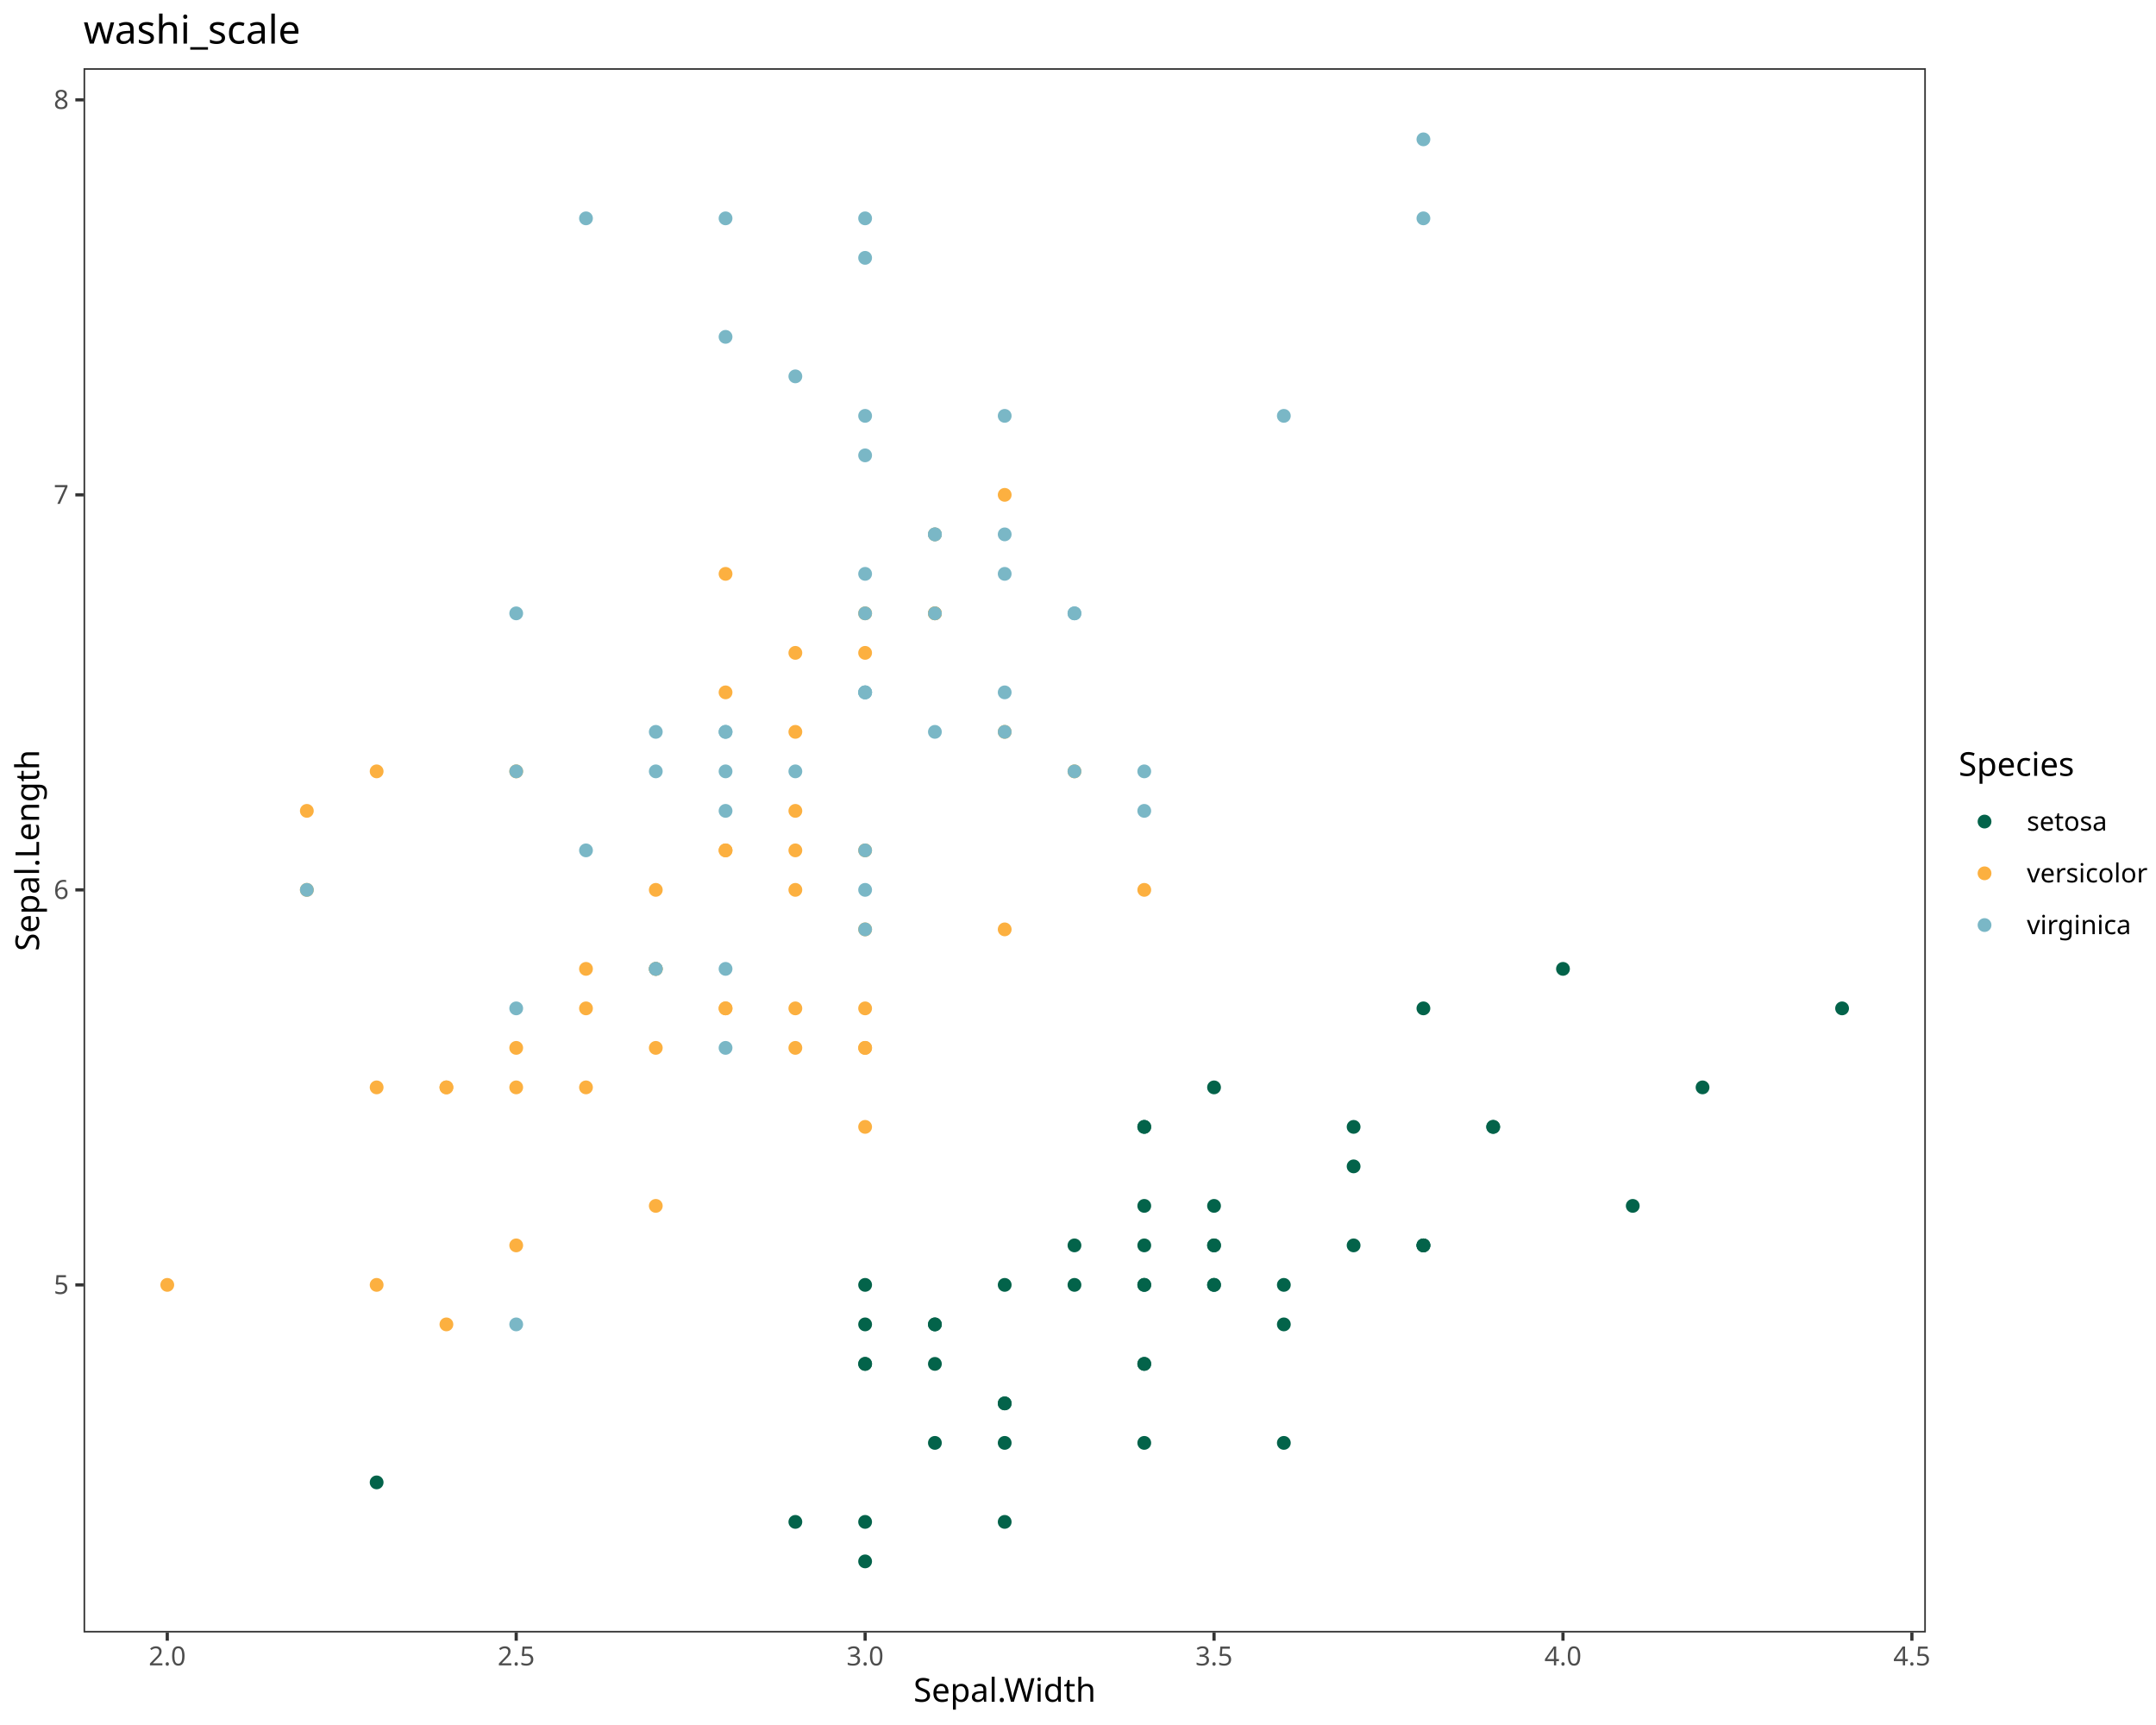
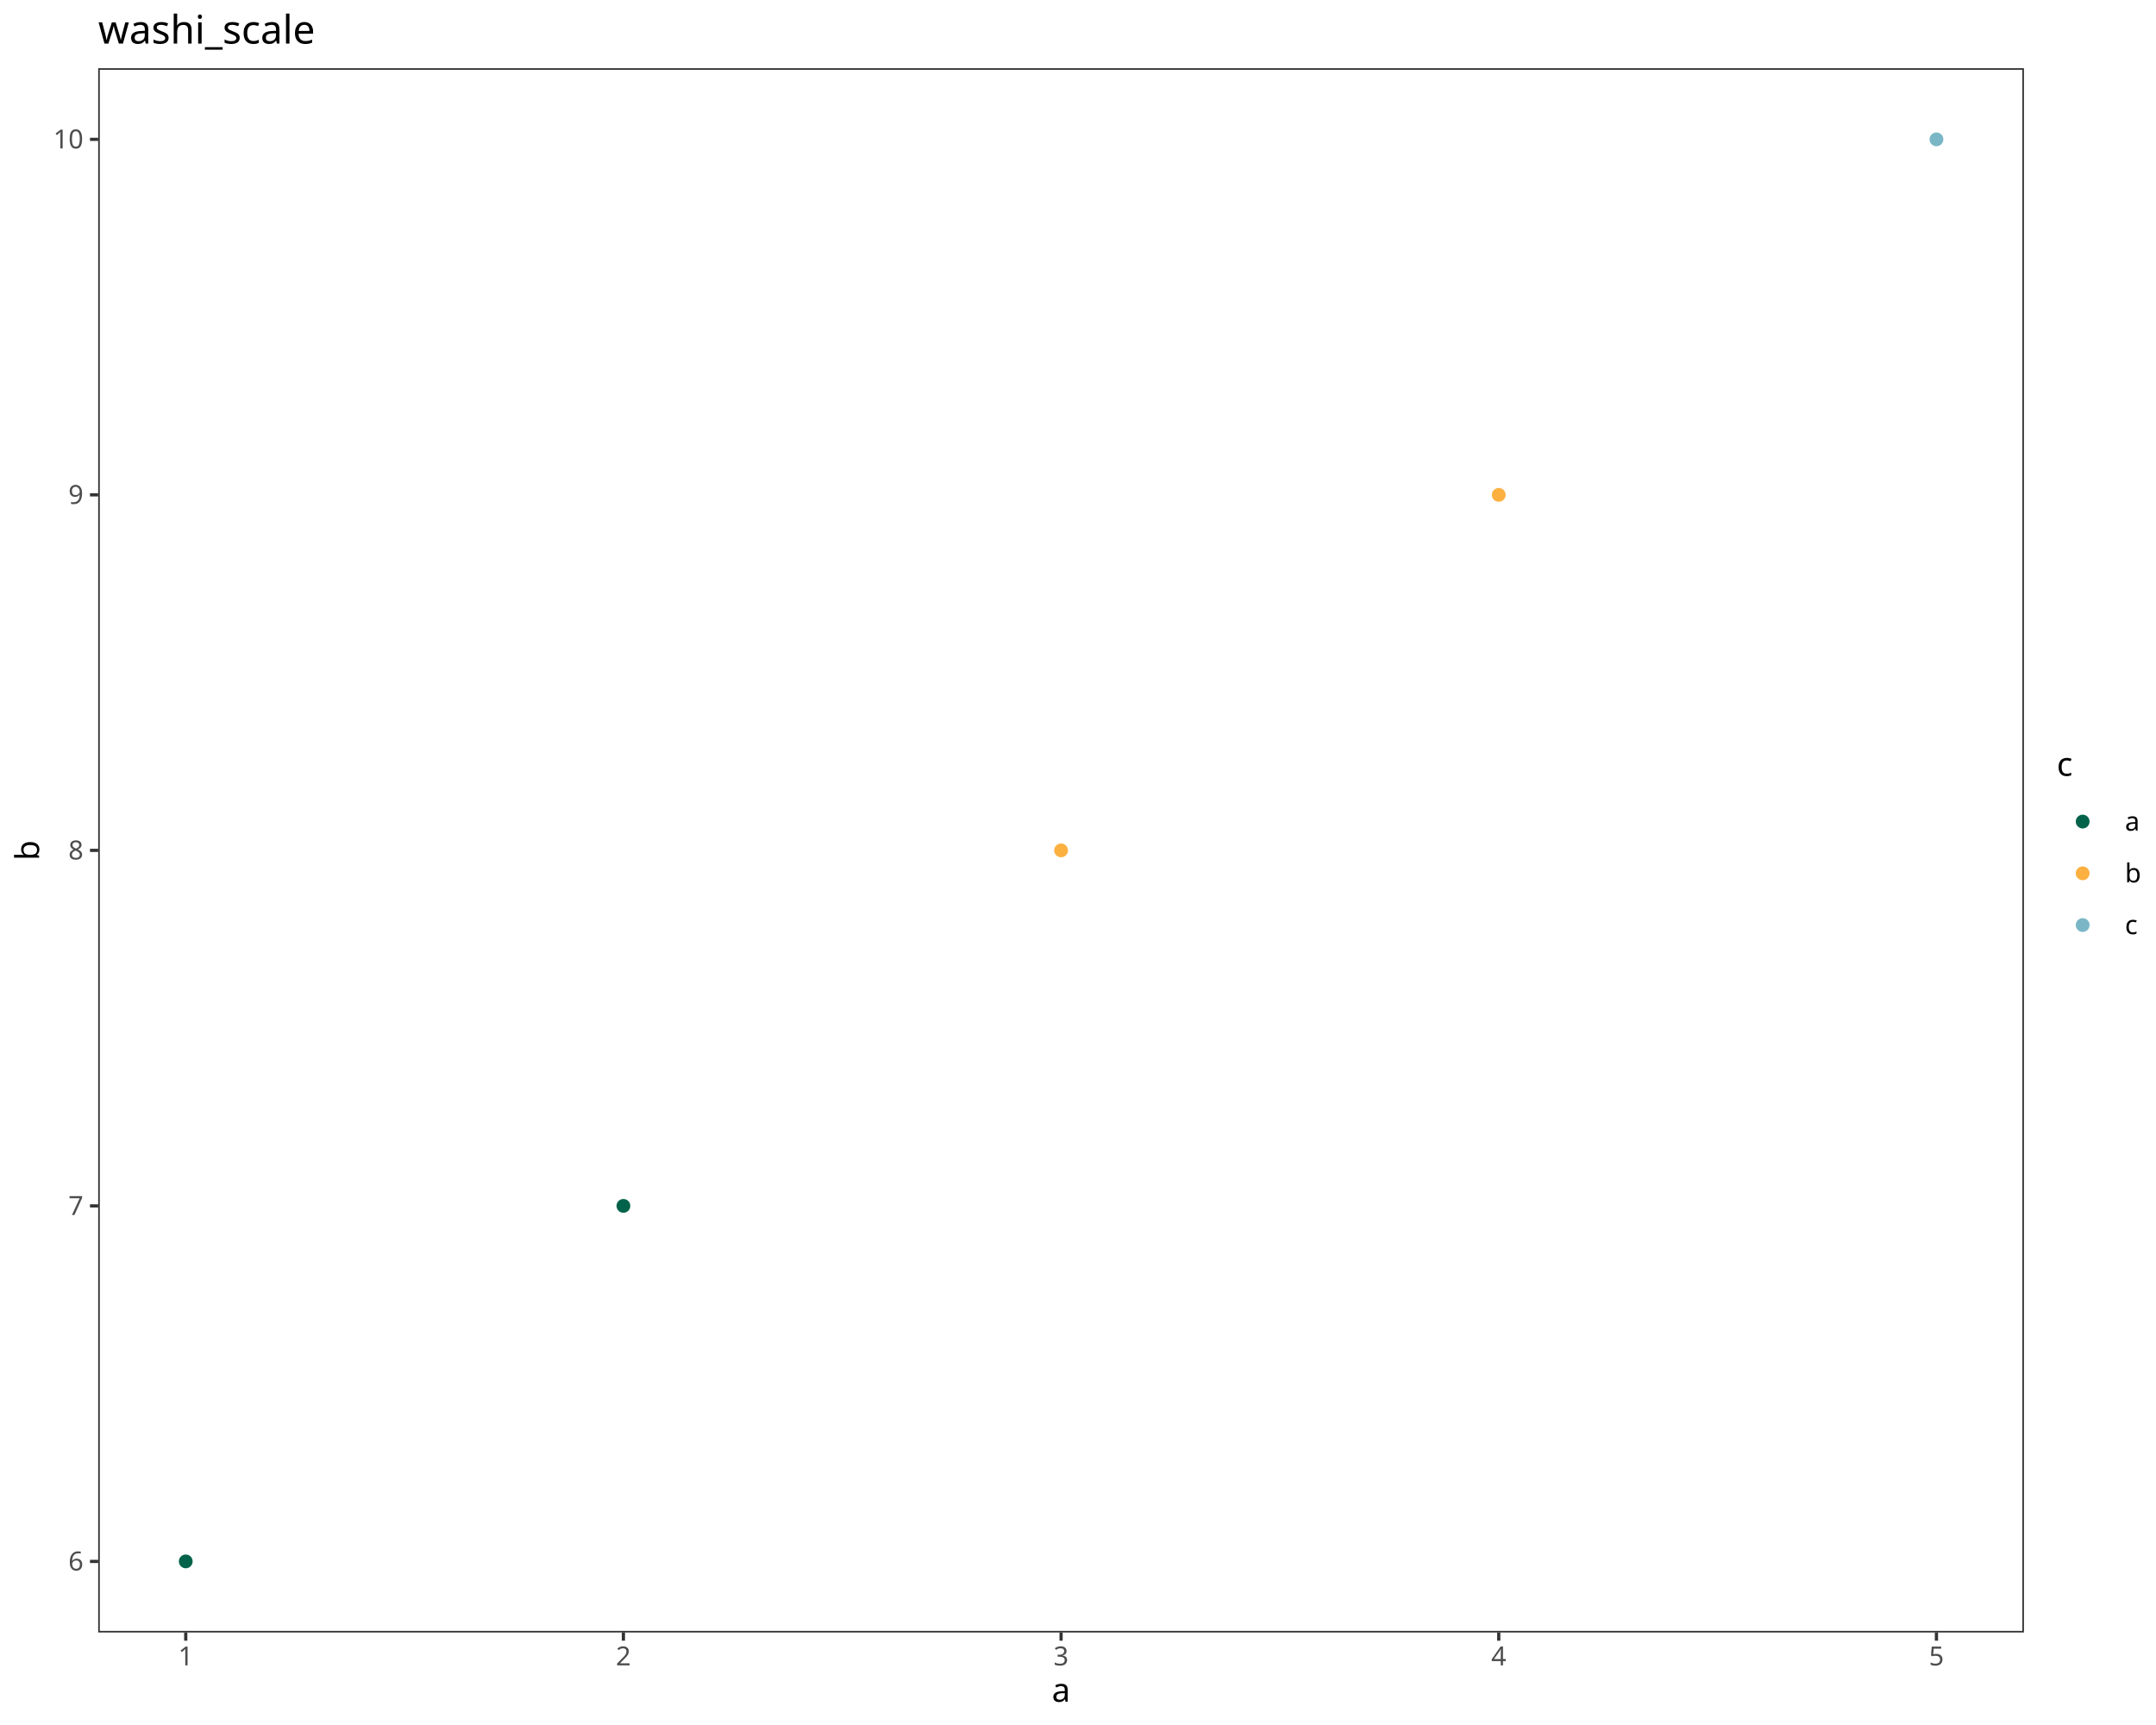
<svg xmlns="http://www.w3.org/2000/svg" class="svglite" data-engine-version="2.0" width="720.00pt" height="576.00pt" viewBox="0 0 720.00 576.00">
  <defs>
    <style type="text/css">
    .svglite line, .svglite polyline, .svglite polygon, .svglite path, .svglite rect, .svglite circle {
      fill: none;
      stroke: #000000;
      stroke-linecap: round;
      stroke-linejoin: round;
      stroke-miterlimit: 10.00;
    }
  </style>
  </defs>
  <rect width="100%" height="100%" style="stroke: none; fill: #FFFFFF;" />
  <defs>
    <clipPath id="cpMC4wMHw3MjAuMDB8MC4wMHw1NzYuMDA=">
      <rect x="0.00" y="0.00" width="720.00" height="576.00" />
    </clipPath>
  </defs>
  <g clip-path="url(#cpMC4wMHw3MjAuMDB8MC4wMHw1NzYuMDA=)">
    <rect x="0.00" y="0.00" width="720.00" height="576.00" style="stroke-width: 1.07; stroke: #FFFFFF; fill: #FFFFFF;" />
  </g>
  <defs>
-     <clipPath id="cpMjcuOTB8NjQzLjE0fDIyLjc4fDU0NS4xMQ==">
-       <rect x="27.90" y="22.78" width="615.24" height="522.33" />
+     <clipPath id="cpMzIuNzl8Njc1LjkxfDIyLjc4fDU0NS4xMQ==">
+       <rect x="32.79" y="22.78" width="643.11" height="522.33" />
    </clipPath>
  </defs>
-   <g clip-path="url(#cpMjcuOTB8NjQzLjE0fDIyLjc4fDU0NS4xMQ==)">
-     <rect x="27.90" y="22.78" width="615.24" height="522.33" style="stroke-width: 1.07; stroke: none; fill: #FFFFFF;" />
-     <circle cx="405.43" cy="415.85" r="1.95" style="stroke-width: 0.71; stroke: #03634A; fill: #03634A;" />
-     <circle cx="288.91" cy="442.23" r="1.95" style="stroke-width: 0.71; stroke: #03634A; fill: #03634A;" />
-     <circle cx="335.52" cy="468.61" r="1.95" style="stroke-width: 0.71; stroke: #03634A; fill: #03634A;" />
-     <circle cx="312.21" cy="481.80" r="1.95" style="stroke-width: 0.71; stroke: #03634A; fill: #03634A;" />
-     <circle cx="428.74" cy="429.04" r="1.95" style="stroke-width: 0.71; stroke: #03634A; fill: #03634A;" />
-     <circle cx="498.65" cy="376.28" r="1.95" style="stroke-width: 0.71; stroke: #03634A; fill: #03634A;" />
-     <circle cx="382.13" cy="481.80" r="1.95" style="stroke-width: 0.71; stroke: #03634A; fill: #03634A;" />
-     <circle cx="382.13" cy="429.04" r="1.95" style="stroke-width: 0.71; stroke: #03634A; fill: #03634A;" />
-     <circle cx="265.61" cy="508.18" r="1.95" style="stroke-width: 0.71; stroke: #03634A; fill: #03634A;" />
-     <circle cx="312.21" cy="442.23" r="1.95" style="stroke-width: 0.71; stroke: #03634A; fill: #03634A;" />
-     <circle cx="452.04" cy="376.28" r="1.95" style="stroke-width: 0.71; stroke: #03634A; fill: #03634A;" />
-     <circle cx="382.13" cy="455.42" r="1.95" style="stroke-width: 0.71; stroke: #03634A; fill: #03634A;" />
-     <circle cx="288.91" cy="455.42" r="1.95" style="stroke-width: 0.71; stroke: #03634A; fill: #03634A;" />
-     <circle cx="288.91" cy="521.37" r="1.95" style="stroke-width: 0.71; stroke: #03634A; fill: #03634A;" />
-     <circle cx="521.96" cy="323.52" r="1.95" style="stroke-width: 0.71; stroke: #03634A; fill: #03634A;" />
-     <circle cx="615.17" cy="336.71" r="1.95" style="stroke-width: 0.71; stroke: #03634A; fill: #03634A;" />
-     <circle cx="498.65" cy="376.28" r="1.95" style="stroke-width: 0.71; stroke: #03634A; fill: #03634A;" />
-     <circle cx="405.43" cy="415.85" r="1.95" style="stroke-width: 0.71; stroke: #03634A; fill: #03634A;" />
-     <circle cx="475.35" cy="336.71" r="1.95" style="stroke-width: 0.71; stroke: #03634A; fill: #03634A;" />
-     <circle cx="475.35" cy="415.85" r="1.95" style="stroke-width: 0.71; stroke: #03634A; fill: #03634A;" />
-     <circle cx="382.13" cy="376.28" r="1.95" style="stroke-width: 0.71; stroke: #03634A; fill: #03634A;" />
-     <circle cx="452.04" cy="415.85" r="1.95" style="stroke-width: 0.71; stroke: #03634A; fill: #03634A;" />
-     <circle cx="428.74" cy="481.80" r="1.95" style="stroke-width: 0.71; stroke: #03634A; fill: #03634A;" />
-     <circle cx="358.82" cy="415.85" r="1.95" style="stroke-width: 0.71; stroke: #03634A; fill: #03634A;" />
-     <circle cx="382.13" cy="455.42" r="1.95" style="stroke-width: 0.71; stroke: #03634A; fill: #03634A;" />
-     <circle cx="288.91" cy="429.04" r="1.95" style="stroke-width: 0.71; stroke: #03634A; fill: #03634A;" />
-     <circle cx="382.13" cy="429.04" r="1.95" style="stroke-width: 0.71; stroke: #03634A; fill: #03634A;" />
-     <circle cx="405.43" cy="402.66" r="1.95" style="stroke-width: 0.71; stroke: #03634A; fill: #03634A;" />
-     <circle cx="382.13" cy="402.66" r="1.95" style="stroke-width: 0.71; stroke: #03634A; fill: #03634A;" />
-     <circle cx="335.52" cy="468.61" r="1.95" style="stroke-width: 0.71; stroke: #03634A; fill: #03634A;" />
-     <circle cx="312.21" cy="455.42" r="1.95" style="stroke-width: 0.71; stroke: #03634A; fill: #03634A;" />
-     <circle cx="382.13" cy="376.28" r="1.95" style="stroke-width: 0.71; stroke: #03634A; fill: #03634A;" />
-     <circle cx="545.26" cy="402.66" r="1.95" style="stroke-width: 0.71; stroke: #03634A; fill: #03634A;" />
-     <circle cx="568.57" cy="363.09" r="1.95" style="stroke-width: 0.71; stroke: #03634A; fill: #03634A;" />
-     <circle cx="312.21" cy="442.23" r="1.95" style="stroke-width: 0.71; stroke: #03634A; fill: #03634A;" />
-     <circle cx="335.52" cy="429.04" r="1.95" style="stroke-width: 0.71; stroke: #03634A; fill: #03634A;" />
-     <circle cx="405.43" cy="363.09" r="1.95" style="stroke-width: 0.71; stroke: #03634A; fill: #03634A;" />
-     <circle cx="428.74" cy="442.23" r="1.95" style="stroke-width: 0.71; stroke: #03634A; fill: #03634A;" />
-     <circle cx="288.91" cy="508.18" r="1.95" style="stroke-width: 0.71; stroke: #03634A; fill: #03634A;" />
-     <circle cx="382.13" cy="415.85" r="1.95" style="stroke-width: 0.71; stroke: #03634A; fill: #03634A;" />
-     <circle cx="405.43" cy="429.04" r="1.95" style="stroke-width: 0.71; stroke: #03634A; fill: #03634A;" />
-     <circle cx="125.78" cy="494.99" r="1.95" style="stroke-width: 0.71; stroke: #03634A; fill: #03634A;" />
-     <circle cx="335.52" cy="508.18" r="1.95" style="stroke-width: 0.71; stroke: #03634A; fill: #03634A;" />
-     <circle cx="405.43" cy="429.04" r="1.95" style="stroke-width: 0.71; stroke: #03634A; fill: #03634A;" />
-     <circle cx="475.35" cy="415.85" r="1.95" style="stroke-width: 0.71; stroke: #03634A; fill: #03634A;" />
-     <circle cx="288.91" cy="455.42" r="1.95" style="stroke-width: 0.71; stroke: #03634A; fill: #03634A;" />
-     <circle cx="475.35" cy="415.85" r="1.95" style="stroke-width: 0.71; stroke: #03634A; fill: #03634A;" />
-     <circle cx="335.52" cy="481.80" r="1.95" style="stroke-width: 0.71; stroke: #03634A; fill: #03634A;" />
-     <circle cx="452.04" cy="389.47" r="1.95" style="stroke-width: 0.71; stroke: #03634A; fill: #03634A;" />
-     <circle cx="358.82" cy="429.04" r="1.95" style="stroke-width: 0.71; stroke: #03634A; fill: #03634A;" />
-     <circle cx="335.52" cy="165.24" r="1.95" style="stroke-width: 0.71; stroke: #FCB040; fill: #FCB040;" />
-     <circle cx="335.52" cy="244.38" r="1.95" style="stroke-width: 0.71; stroke: #FCB040; fill: #FCB040;" />
-     <circle cx="312.21" cy="178.43" r="1.95" style="stroke-width: 0.71; stroke: #FCB040; fill: #FCB040;" />
-     <circle cx="125.78" cy="363.09" r="1.95" style="stroke-width: 0.71; stroke: #FCB040; fill: #FCB040;" />
-     <circle cx="242.30" cy="231.19" r="1.95" style="stroke-width: 0.71; stroke: #FCB040; fill: #FCB040;" />
-     <circle cx="242.30" cy="336.71" r="1.95" style="stroke-width: 0.71; stroke: #FCB040; fill: #FCB040;" />
-     <circle cx="358.82" cy="257.57" r="1.95" style="stroke-width: 0.71; stroke: #FCB040; fill: #FCB040;" />
-     <circle cx="149.08" cy="442.23" r="1.95" style="stroke-width: 0.71; stroke: #FCB040; fill: #FCB040;" />
-     <circle cx="265.61" cy="218.00" r="1.95" style="stroke-width: 0.71; stroke: #FCB040; fill: #FCB040;" />
-     <circle cx="219.00" cy="402.66" r="1.95" style="stroke-width: 0.71; stroke: #FCB040; fill: #FCB040;" />
-     <circle cx="55.86" cy="429.04" r="1.95" style="stroke-width: 0.71; stroke: #FCB040; fill: #FCB040;" />
-     <circle cx="288.91" cy="310.33" r="1.95" style="stroke-width: 0.71; stroke: #FCB040; fill: #FCB040;" />
-     <circle cx="102.47" cy="297.14" r="1.95" style="stroke-width: 0.71; stroke: #FCB040; fill: #FCB040;" />
-     <circle cx="265.61" cy="283.95" r="1.95" style="stroke-width: 0.71; stroke: #FCB040; fill: #FCB040;" />
-     <circle cx="265.61" cy="349.90" r="1.95" style="stroke-width: 0.71; stroke: #FCB040; fill: #FCB040;" />
-     <circle cx="312.21" cy="204.81" r="1.95" style="stroke-width: 0.71; stroke: #FCB040; fill: #FCB040;" />
-     <circle cx="288.91" cy="349.90" r="1.95" style="stroke-width: 0.71; stroke: #FCB040; fill: #FCB040;" />
-     <circle cx="219.00" cy="323.52" r="1.95" style="stroke-width: 0.71; stroke: #FCB040; fill: #FCB040;" />
-     <circle cx="102.47" cy="270.76" r="1.95" style="stroke-width: 0.71; stroke: #FCB040; fill: #FCB040;" />
-     <circle cx="172.39" cy="349.90" r="1.95" style="stroke-width: 0.71; stroke: #FCB040; fill: #FCB040;" />
-     <circle cx="335.52" cy="310.33" r="1.95" style="stroke-width: 0.71; stroke: #FCB040; fill: #FCB040;" />
-     <circle cx="242.30" cy="283.95" r="1.95" style="stroke-width: 0.71; stroke: #FCB040; fill: #FCB040;" />
-     <circle cx="172.39" cy="257.57" r="1.95" style="stroke-width: 0.71; stroke: #FCB040; fill: #FCB040;" />
-     <circle cx="242.30" cy="283.95" r="1.95" style="stroke-width: 0.71; stroke: #FCB040; fill: #FCB040;" />
-     <circle cx="265.61" cy="244.38" r="1.95" style="stroke-width: 0.71; stroke: #FCB040; fill: #FCB040;" />
-     <circle cx="288.91" cy="218.00" r="1.95" style="stroke-width: 0.71; stroke: #FCB040; fill: #FCB040;" />
-     <circle cx="242.30" cy="191.62" r="1.95" style="stroke-width: 0.71; stroke: #FCB040; fill: #FCB040;" />
-     <circle cx="288.91" cy="204.81" r="1.95" style="stroke-width: 0.71; stroke: #FCB040; fill: #FCB040;" />
-     <circle cx="265.61" cy="297.14" r="1.95" style="stroke-width: 0.71; stroke: #FCB040; fill: #FCB040;" />
-     <circle cx="195.69" cy="336.71" r="1.95" style="stroke-width: 0.71; stroke: #FCB040; fill: #FCB040;" />
-     <circle cx="149.08" cy="363.09" r="1.95" style="stroke-width: 0.71; stroke: #FCB040; fill: #FCB040;" />
-     <circle cx="149.08" cy="363.09" r="1.95" style="stroke-width: 0.71; stroke: #FCB040; fill: #FCB040;" />
-     <circle cx="219.00" cy="323.52" r="1.95" style="stroke-width: 0.71; stroke: #FCB040; fill: #FCB040;" />
-     <circle cx="219.00" cy="297.14" r="1.95" style="stroke-width: 0.71; stroke: #FCB040; fill: #FCB040;" />
-     <circle cx="288.91" cy="376.28" r="1.95" style="stroke-width: 0.71; stroke: #FCB040; fill: #FCB040;" />
-     <circle cx="382.13" cy="297.14" r="1.95" style="stroke-width: 0.71; stroke: #FCB040; fill: #FCB040;" />
-     <circle cx="312.21" cy="204.81" r="1.95" style="stroke-width: 0.71; stroke: #FCB040; fill: #FCB040;" />
-     <circle cx="125.78" cy="257.57" r="1.95" style="stroke-width: 0.71; stroke: #FCB040; fill: #FCB040;" />
-     <circle cx="288.91" cy="349.90" r="1.95" style="stroke-width: 0.71; stroke: #FCB040; fill: #FCB040;" />
-     <circle cx="172.39" cy="363.09" r="1.95" style="stroke-width: 0.71; stroke: #FCB040; fill: #FCB040;" />
-     <circle cx="195.69" cy="363.09" r="1.95" style="stroke-width: 0.71; stroke: #FCB040; fill: #FCB040;" />
-     <circle cx="288.91" cy="283.95" r="1.95" style="stroke-width: 0.71; stroke: #FCB040; fill: #FCB040;" />
-     <circle cx="195.69" cy="323.52" r="1.95" style="stroke-width: 0.71; stroke: #FCB040; fill: #FCB040;" />
-     <circle cx="125.78" cy="429.04" r="1.95" style="stroke-width: 0.71; stroke: #FCB040; fill: #FCB040;" />
-     <circle cx="219.00" cy="349.90" r="1.95" style="stroke-width: 0.71; stroke: #FCB040; fill: #FCB040;" />
-     <circle cx="288.91" cy="336.71" r="1.95" style="stroke-width: 0.71; stroke: #FCB040; fill: #FCB040;" />
-     <circle cx="265.61" cy="336.71" r="1.95" style="stroke-width: 0.71; stroke: #FCB040; fill: #FCB040;" />
-     <circle cx="265.61" cy="270.76" r="1.95" style="stroke-width: 0.71; stroke: #FCB040; fill: #FCB040;" />
-     <circle cx="172.39" cy="415.85" r="1.95" style="stroke-width: 0.71; stroke: #FCB040; fill: #FCB040;" />
-     <circle cx="242.30" cy="336.71" r="1.95" style="stroke-width: 0.71; stroke: #FCB040; fill: #FCB040;" />
-     <circle cx="358.82" cy="257.57" r="1.95" style="stroke-width: 0.71; stroke: #7AB7C6; fill: #7AB7C6;" />
-     <circle cx="219.00" cy="323.52" r="1.95" style="stroke-width: 0.71; stroke: #7AB7C6; fill: #7AB7C6;" />
-     <circle cx="288.91" cy="152.05" r="1.95" style="stroke-width: 0.71; stroke: #7AB7C6; fill: #7AB7C6;" />
-     <circle cx="265.61" cy="257.57" r="1.95" style="stroke-width: 0.71; stroke: #7AB7C6; fill: #7AB7C6;" />
-     <circle cx="288.91" cy="231.19" r="1.95" style="stroke-width: 0.71; stroke: #7AB7C6; fill: #7AB7C6;" />
-     <circle cx="288.91" cy="86.10" r="1.95" style="stroke-width: 0.71; stroke: #7AB7C6; fill: #7AB7C6;" />
-     <circle cx="172.39" cy="442.23" r="1.95" style="stroke-width: 0.71; stroke: #7AB7C6; fill: #7AB7C6;" />
-     <circle cx="265.61" cy="125.67" r="1.95" style="stroke-width: 0.71; stroke: #7AB7C6; fill: #7AB7C6;" />
-     <circle cx="172.39" cy="204.81" r="1.95" style="stroke-width: 0.71; stroke: #7AB7C6; fill: #7AB7C6;" />
-     <circle cx="428.74" cy="138.86" r="1.95" style="stroke-width: 0.71; stroke: #7AB7C6; fill: #7AB7C6;" />
-     <circle cx="335.52" cy="231.19" r="1.95" style="stroke-width: 0.71; stroke: #7AB7C6; fill: #7AB7C6;" />
-     <circle cx="219.00" cy="244.38" r="1.95" style="stroke-width: 0.71; stroke: #7AB7C6; fill: #7AB7C6;" />
-     <circle cx="288.91" cy="191.62" r="1.95" style="stroke-width: 0.71; stroke: #7AB7C6; fill: #7AB7C6;" />
-     <circle cx="172.39" cy="336.71" r="1.95" style="stroke-width: 0.71; stroke: #7AB7C6; fill: #7AB7C6;" />
-     <circle cx="242.30" cy="323.52" r="1.95" style="stroke-width: 0.71; stroke: #7AB7C6; fill: #7AB7C6;" />
-     <circle cx="335.52" cy="244.38" r="1.95" style="stroke-width: 0.71; stroke: #7AB7C6; fill: #7AB7C6;" />
-     <circle cx="288.91" cy="231.19" r="1.95" style="stroke-width: 0.71; stroke: #7AB7C6; fill: #7AB7C6;" />
-     <circle cx="475.35" cy="72.91" r="1.95" style="stroke-width: 0.71; stroke: #7AB7C6; fill: #7AB7C6;" />
-     <circle cx="195.69" cy="72.91" r="1.95" style="stroke-width: 0.71; stroke: #7AB7C6; fill: #7AB7C6;" />
-     <circle cx="102.47" cy="297.14" r="1.95" style="stroke-width: 0.71; stroke: #7AB7C6; fill: #7AB7C6;" />
-     <circle cx="335.52" cy="178.43" r="1.95" style="stroke-width: 0.71; stroke: #7AB7C6; fill: #7AB7C6;" />
-     <circle cx="242.30" cy="349.90" r="1.95" style="stroke-width: 0.71; stroke: #7AB7C6; fill: #7AB7C6;" />
-     <circle cx="242.30" cy="72.91" r="1.95" style="stroke-width: 0.71; stroke: #7AB7C6; fill: #7AB7C6;" />
-     <circle cx="219.00" cy="257.57" r="1.95" style="stroke-width: 0.71; stroke: #7AB7C6; fill: #7AB7C6;" />
-     <circle cx="358.82" cy="204.81" r="1.95" style="stroke-width: 0.71; stroke: #7AB7C6; fill: #7AB7C6;" />
-     <circle cx="335.52" cy="138.86" r="1.95" style="stroke-width: 0.71; stroke: #7AB7C6; fill: #7AB7C6;" />
-     <circle cx="242.30" cy="270.76" r="1.95" style="stroke-width: 0.71; stroke: #7AB7C6; fill: #7AB7C6;" />
-     <circle cx="288.91" cy="283.95" r="1.95" style="stroke-width: 0.71; stroke: #7AB7C6; fill: #7AB7C6;" />
-     <circle cx="242.30" cy="244.38" r="1.95" style="stroke-width: 0.71; stroke: #7AB7C6; fill: #7AB7C6;" />
-     <circle cx="288.91" cy="138.86" r="1.95" style="stroke-width: 0.71; stroke: #7AB7C6; fill: #7AB7C6;" />
-     <circle cx="242.30" cy="112.48" r="1.95" style="stroke-width: 0.71; stroke: #7AB7C6; fill: #7AB7C6;" />
-     <circle cx="475.35" cy="46.53" r="1.95" style="stroke-width: 0.71; stroke: #7AB7C6; fill: #7AB7C6;" />
-     <circle cx="242.30" cy="244.38" r="1.95" style="stroke-width: 0.71; stroke: #7AB7C6; fill: #7AB7C6;" />
-     <circle cx="242.30" cy="257.57" r="1.95" style="stroke-width: 0.71; stroke: #7AB7C6; fill: #7AB7C6;" />
-     <circle cx="195.69" cy="283.95" r="1.95" style="stroke-width: 0.71; stroke: #7AB7C6; fill: #7AB7C6;" />
-     <circle cx="288.91" cy="72.91" r="1.95" style="stroke-width: 0.71; stroke: #7AB7C6; fill: #7AB7C6;" />
-     <circle cx="382.13" cy="257.57" r="1.95" style="stroke-width: 0.71; stroke: #7AB7C6; fill: #7AB7C6;" />
-     <circle cx="312.21" cy="244.38" r="1.95" style="stroke-width: 0.71; stroke: #7AB7C6; fill: #7AB7C6;" />
-     <circle cx="288.91" cy="297.14" r="1.95" style="stroke-width: 0.71; stroke: #7AB7C6; fill: #7AB7C6;" />
-     <circle cx="312.21" cy="178.43" r="1.95" style="stroke-width: 0.71; stroke: #7AB7C6; fill: #7AB7C6;" />
-     <circle cx="312.21" cy="204.81" r="1.95" style="stroke-width: 0.71; stroke: #7AB7C6; fill: #7AB7C6;" />
-     <circle cx="312.21" cy="178.43" r="1.95" style="stroke-width: 0.71; stroke: #7AB7C6; fill: #7AB7C6;" />
-     <circle cx="219.00" cy="323.52" r="1.95" style="stroke-width: 0.71; stroke: #7AB7C6; fill: #7AB7C6;" />
-     <circle cx="335.52" cy="191.62" r="1.95" style="stroke-width: 0.71; stroke: #7AB7C6; fill: #7AB7C6;" />
-     <circle cx="358.82" cy="204.81" r="1.95" style="stroke-width: 0.71; stroke: #7AB7C6; fill: #7AB7C6;" />
-     <circle cx="288.91" cy="204.81" r="1.95" style="stroke-width: 0.71; stroke: #7AB7C6; fill: #7AB7C6;" />
-     <circle cx="172.39" cy="257.57" r="1.95" style="stroke-width: 0.71; stroke: #7AB7C6; fill: #7AB7C6;" />
-     <circle cx="288.91" cy="231.19" r="1.95" style="stroke-width: 0.71; stroke: #7AB7C6; fill: #7AB7C6;" />
-     <circle cx="382.13" cy="270.76" r="1.95" style="stroke-width: 0.71; stroke: #7AB7C6; fill: #7AB7C6;" />
-     <circle cx="288.91" cy="310.33" r="1.95" style="stroke-width: 0.71; stroke: #7AB7C6; fill: #7AB7C6;" />
-     <rect x="27.90" y="22.78" width="615.24" height="522.33" style="stroke-width: 1.07; stroke: #333333;" />
+   <g clip-path="url(#cpMzIuNzl8Njc1LjkxfDIyLjc4fDU0NS4xMQ==)">
+     <rect x="32.79" y="22.78" width="643.11" height="522.33" style="stroke-width: 1.07; stroke: none; fill: #FFFFFF;" />
+     <circle cx="62.03" cy="521.37" r="1.95" style="stroke-width: 0.71; stroke: #03634A; fill: #03634A;" />
+     <circle cx="208.19" cy="402.66" r="1.95" style="stroke-width: 0.71; stroke: #03634A; fill: #03634A;" />
+     <circle cx="354.35" cy="283.95" r="1.95" style="stroke-width: 0.71; stroke: #FCB040; fill: #FCB040;" />
+     <circle cx="500.51" cy="165.24" r="1.95" style="stroke-width: 0.71; stroke: #FCB040; fill: #FCB040;" />
+     <circle cx="646.68" cy="46.53" r="1.95" style="stroke-width: 0.71; stroke: #7AB7C6; fill: #7AB7C6;" />
+     <rect x="32.79" y="22.78" width="643.11" height="522.33" style="stroke-width: 1.07; stroke: #333333;" />
  </g>
  <g clip-path="url(#cpMC4wMHw3MjAuMDB8MC4wMHw1NzYuMDA=)">
-     <text x="22.97" y="432.07" text-anchor="end" style="font-size: 8.80px; fill: #4D4D4D; font-family: sans;" textLength="4.89px" lengthAdjust="spacingAndGlyphs">5</text>
-     <text x="22.97" y="300.17" text-anchor="end" style="font-size: 8.80px; fill: #4D4D4D; font-family: sans;" textLength="4.89px" lengthAdjust="spacingAndGlyphs">6</text>
-     <text x="22.97" y="168.26" text-anchor="end" style="font-size: 8.80px; fill: #4D4D4D; font-family: sans;" textLength="4.89px" lengthAdjust="spacingAndGlyphs">7</text>
-     <text x="22.97" y="36.36" text-anchor="end" style="font-size: 8.80px; fill: #4D4D4D; font-family: sans;" textLength="4.89px" lengthAdjust="spacingAndGlyphs">8</text>
-     <polyline points="25.16,429.04 27.90,429.04 " style="stroke-width: 1.07; stroke: #333333; stroke-linecap: butt;" />
-     <polyline points="25.16,297.14 27.90,297.14 " style="stroke-width: 1.07; stroke: #333333; stroke-linecap: butt;" />
-     <polyline points="25.16,165.24 27.90,165.24 " style="stroke-width: 1.07; stroke: #333333; stroke-linecap: butt;" />
-     <polyline points="25.16,33.34 27.90,33.34 " style="stroke-width: 1.07; stroke: #333333; stroke-linecap: butt;" />
-     <polyline points="55.86,547.85 55.86,545.11 " style="stroke-width: 1.07; stroke: #333333; stroke-linecap: butt;" />
-     <polyline points="172.39,547.85 172.39,545.11 " style="stroke-width: 1.07; stroke: #333333; stroke-linecap: butt;" />
-     <polyline points="288.91,547.85 288.91,545.11 " style="stroke-width: 1.07; stroke: #333333; stroke-linecap: butt;" />
-     <polyline points="405.43,547.85 405.43,545.11 " style="stroke-width: 1.07; stroke: #333333; stroke-linecap: butt;" />
-     <polyline points="521.96,547.85 521.96,545.11 " style="stroke-width: 1.07; stroke: #333333; stroke-linecap: butt;" />
-     <polyline points="638.48,547.85 638.48,545.11 " style="stroke-width: 1.07; stroke: #333333; stroke-linecap: butt;" />
-     <text x="55.86" y="556.10" text-anchor="middle" style="font-size: 8.80px; fill: #4D4D4D; font-family: sans;" textLength="12.23px" lengthAdjust="spacingAndGlyphs">2.0</text>
-     <text x="172.39" y="556.10" text-anchor="middle" style="font-size: 8.80px; fill: #4D4D4D; font-family: sans;" textLength="12.23px" lengthAdjust="spacingAndGlyphs">2.5</text>
-     <text x="288.91" y="556.10" text-anchor="middle" style="font-size: 8.80px; fill: #4D4D4D; font-family: sans;" textLength="12.23px" lengthAdjust="spacingAndGlyphs">3.0</text>
-     <text x="405.43" y="556.10" text-anchor="middle" style="font-size: 8.80px; fill: #4D4D4D; font-family: sans;" textLength="12.23px" lengthAdjust="spacingAndGlyphs">3.5</text>
-     <text x="521.96" y="556.10" text-anchor="middle" style="font-size: 8.80px; fill: #4D4D4D; font-family: sans;" textLength="12.23px" lengthAdjust="spacingAndGlyphs">4.0</text>
-     <text x="638.48" y="556.10" text-anchor="middle" style="font-size: 8.80px; fill: #4D4D4D; font-family: sans;" textLength="12.23px" lengthAdjust="spacingAndGlyphs">4.5</text>
-     <text x="335.52" y="568.24" text-anchor="middle" style="font-size: 11.00px; font-family: sans;" textLength="59.31px" lengthAdjust="spacingAndGlyphs">Sepal.Width</text>
-     <text transform="translate(13.05,283.95) rotate(-90)" text-anchor="middle" style="font-size: 11.00px; font-family: sans;" textLength="64.84px" lengthAdjust="spacingAndGlyphs">Sepal.Length</text>
-     <rect x="654.10" y="250.36" width="60.42" height="67.17" style="stroke-width: 1.07; stroke: none; fill: #FFFFFF;" />
-     <text x="654.10" y="259.07" style="font-size: 11.00px; font-family: sans;" textLength="39.14px" lengthAdjust="spacingAndGlyphs">Species</text>
-     <rect x="654.10" y="265.69" width="17.28" height="17.28" style="stroke-width: 1.07; stroke: none; fill: #FFFFFF;" />
-     <circle cx="662.74" cy="274.33" r="1.95" style="stroke-width: 0.71; stroke: #03634A; fill: #03634A;" />
-     <rect x="654.10" y="282.97" width="17.28" height="17.28" style="stroke-width: 1.07; stroke: none; fill: #FFFFFF;" />
-     <circle cx="662.74" cy="291.61" r="1.95" style="stroke-width: 0.71; stroke: #FCB040; fill: #FCB040;" />
-     <rect x="654.10" y="300.25" width="17.28" height="17.28" style="stroke-width: 1.07; stroke: none; fill: #FFFFFF;" />
-     <circle cx="662.74" cy="308.89" r="1.95" style="stroke-width: 0.71; stroke: #7AB7C6; fill: #7AB7C6;" />
-     <text x="676.86" y="277.36" style="font-size: 8.80px; font-family: sans;" textLength="25.94px" lengthAdjust="spacingAndGlyphs">setosa</text>
-     <text x="676.86" y="294.64" style="font-size: 8.80px; font-family: sans;" textLength="37.66px" lengthAdjust="spacingAndGlyphs">versicolor</text>
-     <text x="676.86" y="311.92" style="font-size: 8.80px; font-family: sans;" textLength="32.28px" lengthAdjust="spacingAndGlyphs">virginica</text>
-     <text x="27.90" y="14.56" style="font-size: 13.20px; font-family: sans;" textLength="71.92px" lengthAdjust="spacingAndGlyphs">washi_scale</text>
+     <text x="27.86" y="524.40" text-anchor="end" style="font-size: 8.80px; fill: #4D4D4D; font-family: sans;" textLength="4.89px" lengthAdjust="spacingAndGlyphs">6</text>
+     <text x="27.86" y="405.69" text-anchor="end" style="font-size: 8.80px; fill: #4D4D4D; font-family: sans;" textLength="4.89px" lengthAdjust="spacingAndGlyphs">7</text>
+     <text x="27.86" y="286.98" text-anchor="end" style="font-size: 8.80px; fill: #4D4D4D; font-family: sans;" textLength="4.89px" lengthAdjust="spacingAndGlyphs">8</text>
+     <text x="27.86" y="168.26" text-anchor="end" style="font-size: 8.80px; fill: #4D4D4D; font-family: sans;" textLength="4.89px" lengthAdjust="spacingAndGlyphs">9</text>
+     <text x="27.86" y="49.55" text-anchor="end" style="font-size: 8.80px; fill: #4D4D4D; font-family: sans;" textLength="9.79px" lengthAdjust="spacingAndGlyphs">10</text>
+     <polyline points="30.05,521.37 32.79,521.37 " style="stroke-width: 1.07; stroke: #333333; stroke-linecap: butt;" />
+     <polyline points="30.05,402.66 32.79,402.66 " style="stroke-width: 1.07; stroke: #333333; stroke-linecap: butt;" />
+     <polyline points="30.05,283.95 32.79,283.95 " style="stroke-width: 1.07; stroke: #333333; stroke-linecap: butt;" />
+     <polyline points="30.05,165.24 32.79,165.24 " style="stroke-width: 1.07; stroke: #333333; stroke-linecap: butt;" />
+     <polyline points="30.05,46.53 32.79,46.53 " style="stroke-width: 1.07; stroke: #333333; stroke-linecap: butt;" />
+     <polyline points="62.03,547.85 62.03,545.11 " style="stroke-width: 1.07; stroke: #333333; stroke-linecap: butt;" />
+     <polyline points="208.19,547.85 208.19,545.11 " style="stroke-width: 1.07; stroke: #333333; stroke-linecap: butt;" />
+     <polyline points="354.35,547.85 354.35,545.11 " style="stroke-width: 1.07; stroke: #333333; stroke-linecap: butt;" />
+     <polyline points="500.51,547.85 500.51,545.11 " style="stroke-width: 1.07; stroke: #333333; stroke-linecap: butt;" />
+     <polyline points="646.68,547.85 646.68,545.11 " style="stroke-width: 1.07; stroke: #333333; stroke-linecap: butt;" />
+     <text x="62.03" y="556.10" text-anchor="middle" style="font-size: 8.80px; fill: #4D4D4D; font-family: sans;" textLength="4.89px" lengthAdjust="spacingAndGlyphs">1</text>
+     <text x="208.19" y="556.10" text-anchor="middle" style="font-size: 8.80px; fill: #4D4D4D; font-family: sans;" textLength="4.89px" lengthAdjust="spacingAndGlyphs">2</text>
+     <text x="354.35" y="556.10" text-anchor="middle" style="font-size: 8.80px; fill: #4D4D4D; font-family: sans;" textLength="4.89px" lengthAdjust="spacingAndGlyphs">3</text>
+     <text x="500.51" y="556.10" text-anchor="middle" style="font-size: 8.80px; fill: #4D4D4D; font-family: sans;" textLength="4.89px" lengthAdjust="spacingAndGlyphs">4</text>
+     <text x="646.68" y="556.10" text-anchor="middle" style="font-size: 8.80px; fill: #4D4D4D; font-family: sans;" textLength="4.89px" lengthAdjust="spacingAndGlyphs">5</text>
+     <text x="354.35" y="568.24" text-anchor="middle" style="font-size: 11.00px; font-family: sans;" textLength="6.12px" lengthAdjust="spacingAndGlyphs">a</text>
+     <text transform="translate(13.05,283.95) rotate(-90)" text-anchor="middle" style="font-size: 11.00px; font-family: sans;" textLength="6.12px" lengthAdjust="spacingAndGlyphs">b</text>
+     <rect x="686.87" y="250.36" width="27.65" height="67.17" style="stroke-width: 1.07; stroke: none; fill: #FFFFFF;" />
+     <text x="686.87" y="259.07" style="font-size: 11.00px; font-family: sans;" textLength="5.50px" lengthAdjust="spacingAndGlyphs">c</text>
+     <rect x="686.87" y="265.69" width="17.28" height="17.28" style="stroke-width: 1.07; stroke: none; fill: #FFFFFF;" />
+     <circle cx="695.51" cy="274.33" r="1.95" style="stroke-width: 0.71; stroke: #03634A; fill: #03634A;" />
+     <rect x="686.87" y="282.97" width="17.28" height="17.28" style="stroke-width: 1.07; stroke: none; fill: #FFFFFF;" />
+     <circle cx="695.51" cy="291.61" r="1.95" style="stroke-width: 0.71; stroke: #FCB040; fill: #FCB040;" />
+     <rect x="686.87" y="300.25" width="17.28" height="17.28" style="stroke-width: 1.07; stroke: none; fill: #FFFFFF;" />
+     <circle cx="695.51" cy="308.89" r="1.95" style="stroke-width: 0.71; stroke: #7AB7C6; fill: #7AB7C6;" />
+     <text x="709.63" y="277.36" style="font-size: 8.80px; font-family: sans;" textLength="4.89px" lengthAdjust="spacingAndGlyphs">a</text>
+     <text x="709.63" y="294.64" style="font-size: 8.80px; font-family: sans;" textLength="4.89px" lengthAdjust="spacingAndGlyphs">b</text>
+     <text x="709.63" y="311.92" style="font-size: 8.80px; font-family: sans;" textLength="4.40px" lengthAdjust="spacingAndGlyphs">c</text>
+     <text x="32.79" y="14.56" style="font-size: 13.20px; font-family: sans;" textLength="71.92px" lengthAdjust="spacingAndGlyphs">washi_scale</text>
  </g>
</svg>
